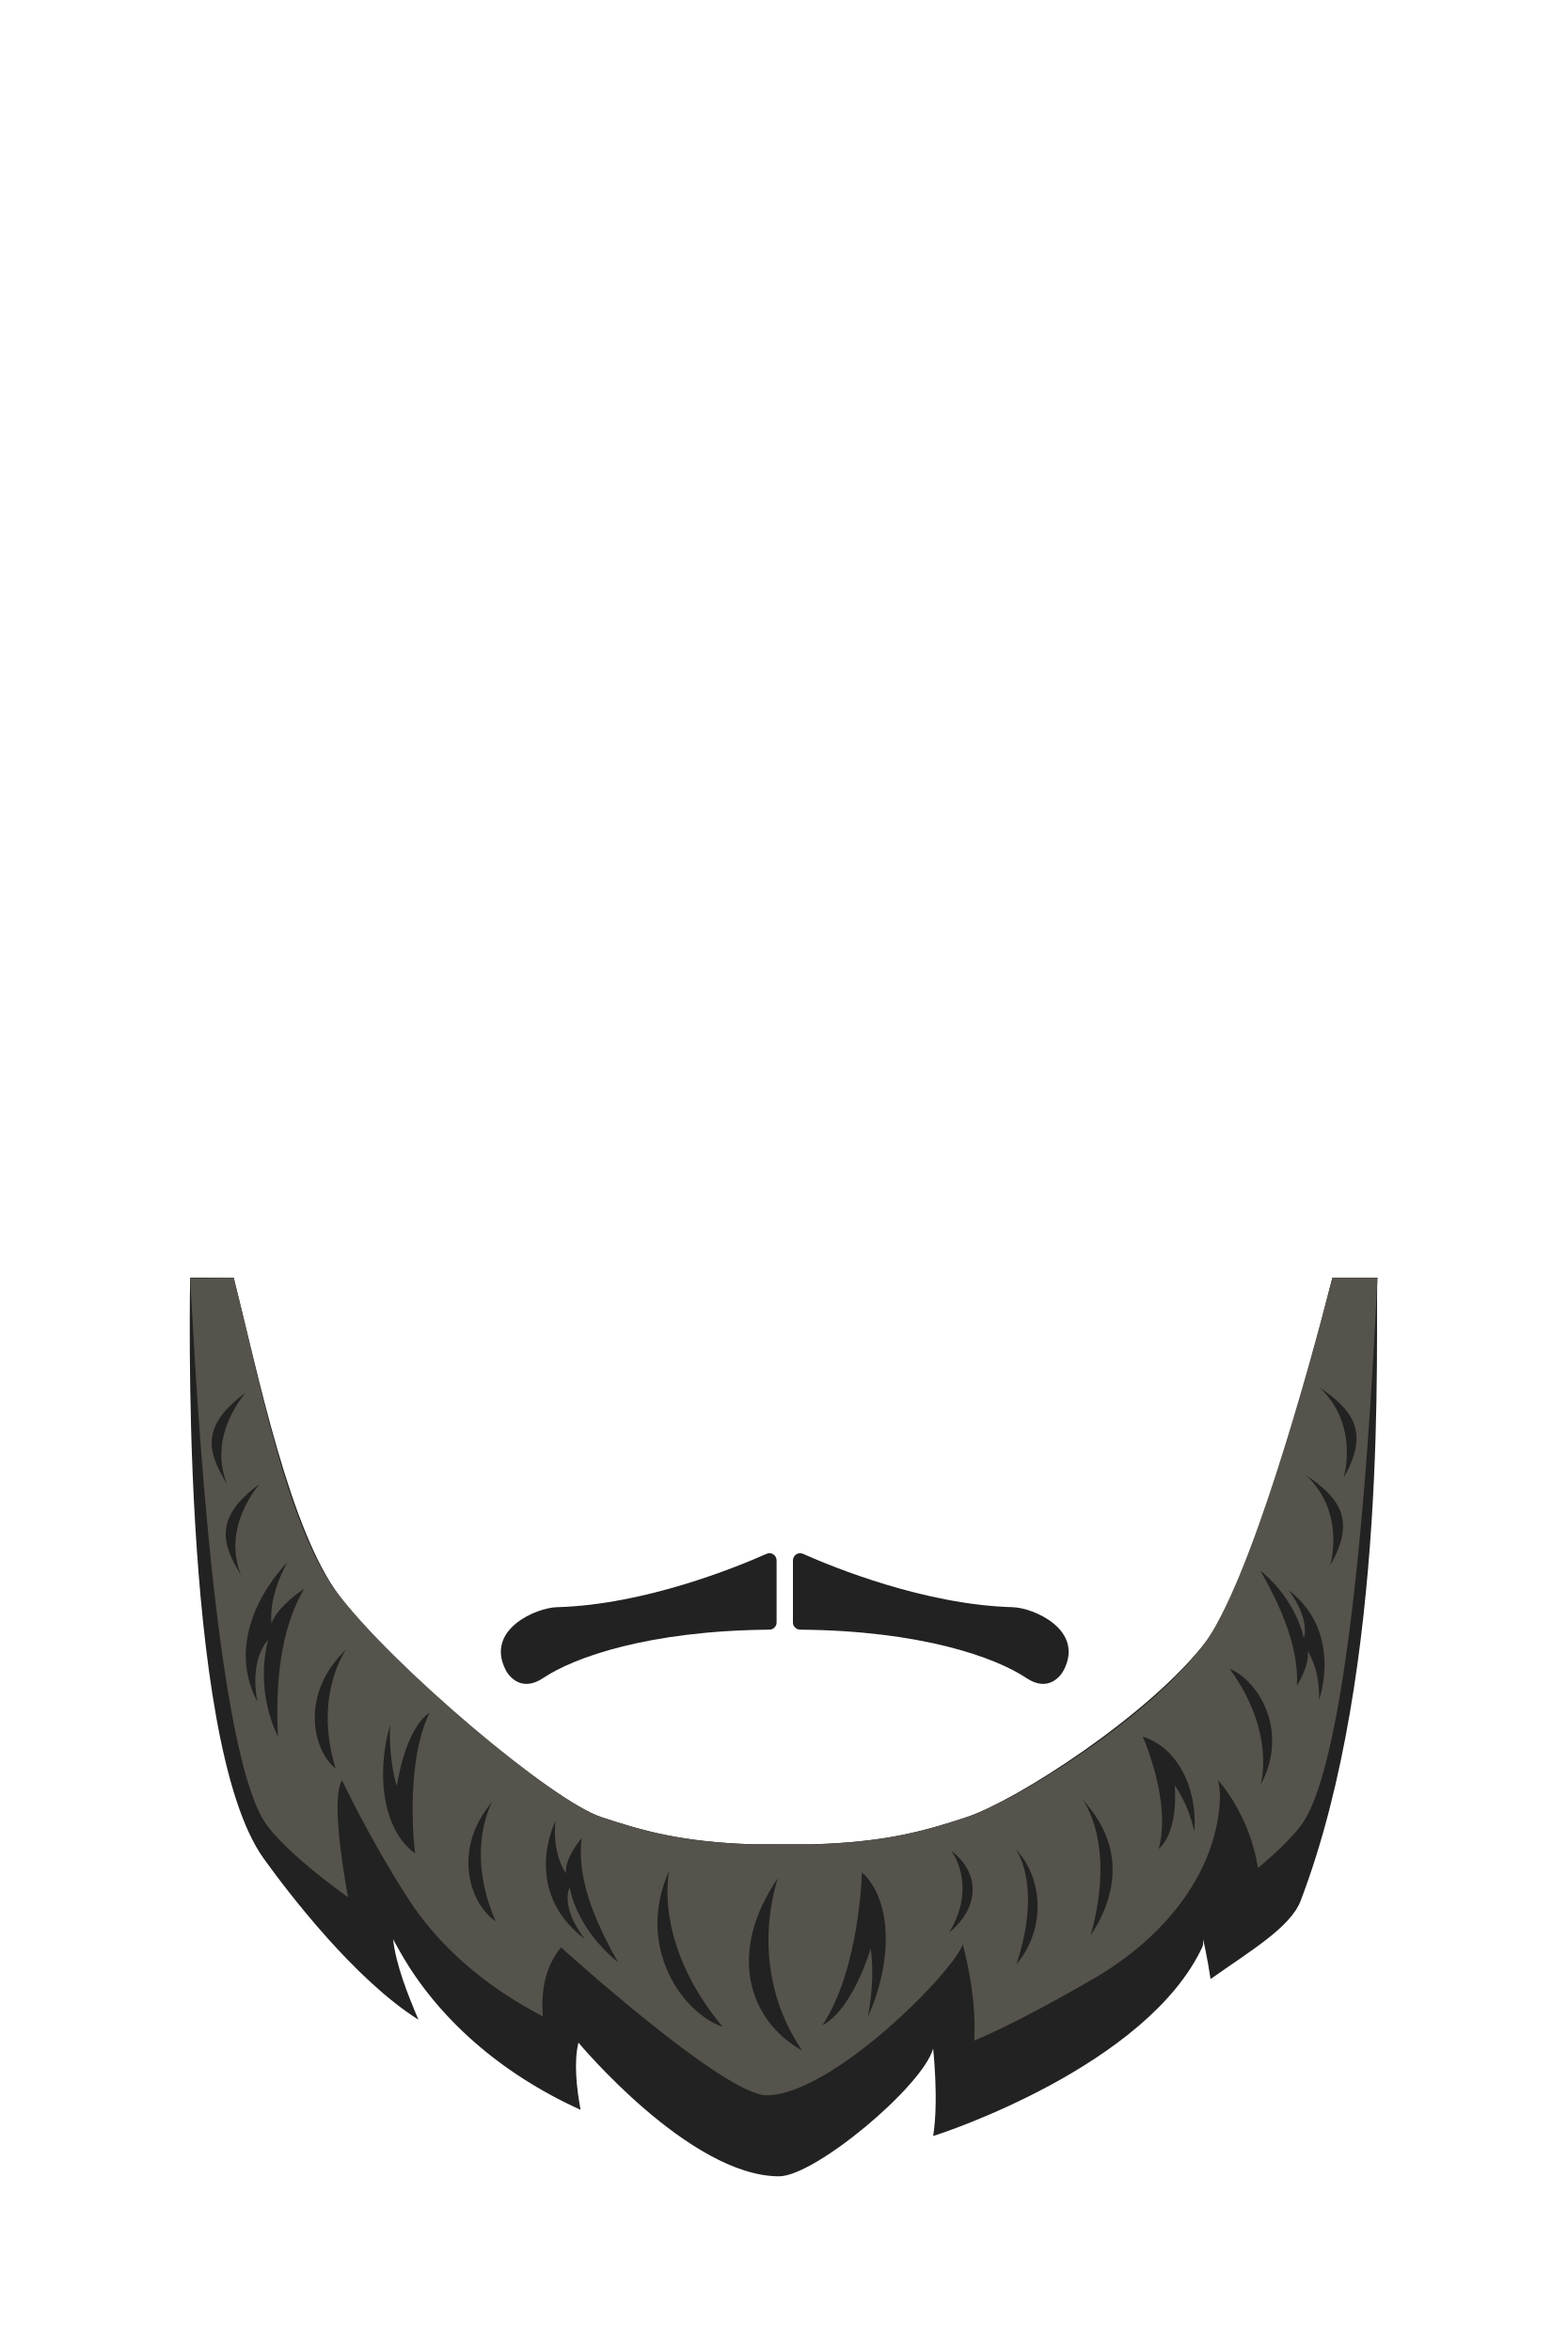
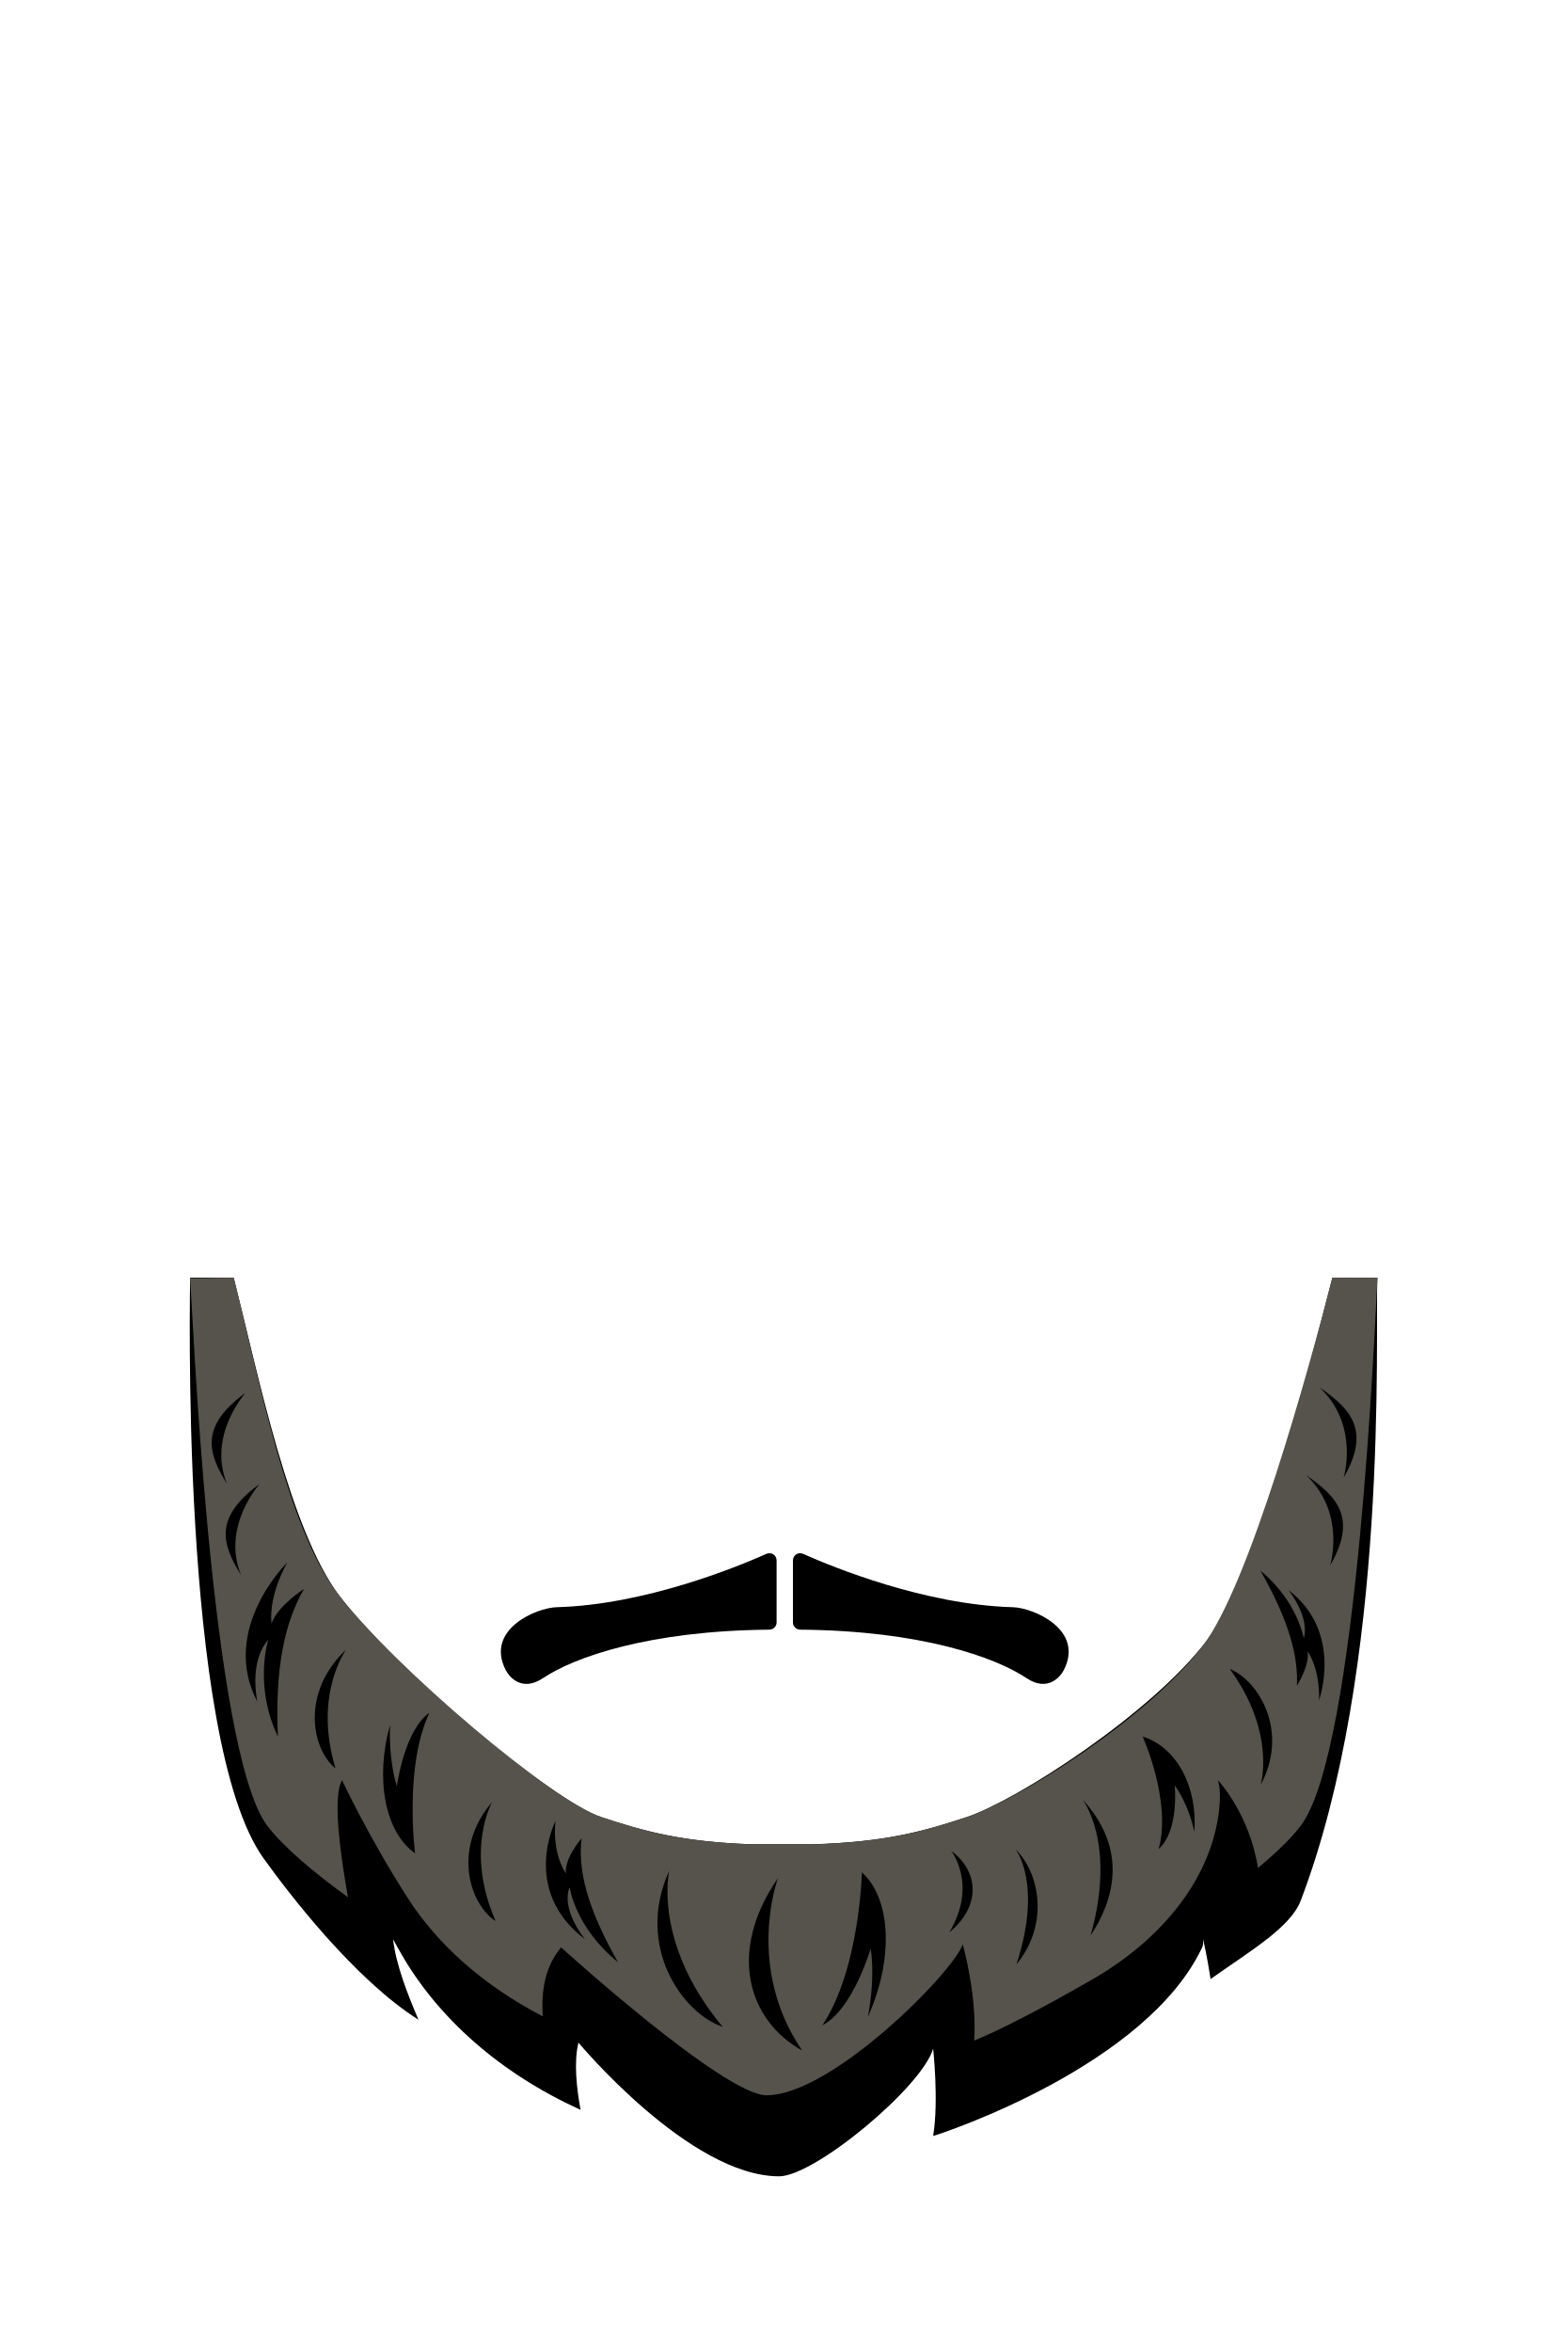
<svg xmlns="http://www.w3.org/2000/svg" id="Layer_1" version="1.1" viewBox="0 0 400 600">
  <defs>
    <style>
      .st0 {
        fill: #55534b;
      }

      .st1 {
-         fill: #222;
+         fill: $[hairColor];
      }
    </style>
  </defs>
  <g id="beard_8">
    <g id="beard">
      <path class="st1" d="M191.87,470.48c-17.91-.62-27.55-3.32-38.47-6.94-12.51-4.14-52.23-37.25-66.64-56.21-12.86-16.92-20.84-56.61-27.13-81.39h-11.13c.13-.32-2.96,117.91,18.78,148.17,6.33,8.82,23.19,30.84,39.49,41.12-2.82-6.59-5.79-14.22-6.47-20.52,0,0,.7,1.31,1.94,3.48,9.41,16.52,25.27,30.64,45.68,39.93.07.03.14.07.22.1-1.02-5.46-1.77-12.24-.54-17.14,0,0,28.36,34.1,51.18,34.1,9.15,0,36.56-22.89,39.31-32.57,0,0,1.47,13.24.01,22.28,2.47-.69,54.49-17.89,68.68-48.2.31-.67.18-1.37.2-1.99,0,0,1.04,4.41,1.9,10.16,10.05-7.12,20.4-13.18,22.99-19.98,22.7-59.47,18.97-144.4,19.57-158.95h-11.48c-6.3,24.66-19.52,76.11-32,92.52-14.41,18.96-48.77,40.94-61.28,45.08-11.1,3.68-20.95,6.4-39.45,6.95" />
      <g>
        <path class="st1" d="M195.59,396.38c-7.62,3.39-31.07,13-53.52,13.62-5.25.14-18.31,5.69-13.05,16.01.86,1.69,4.07,5.74,9.55,2.07,7.93-5.3,26.89-12.08,57.72-12.35,1.01,0,1.86-.81,1.86-1.82v-15.83c0-1.33-1.34-2.25-2.56-1.7Z" />
        <path class="st1" d="M258.4,410c-22.46-.62-45.9-10.22-53.52-13.62-1.22-.54-2.56.37-2.56,1.7v15.83c0,1.01.85,1.81,1.86,1.82,30.82.26,49.79,7.05,57.72,12.35,5.48,3.66,8.69-.39,9.55-2.07,5.26-10.32-7.81-15.87-13.05-16.01Z" />
      </g>
    </g>
    <path id="details" class="st0" d="M339.98,325.94c-6.3,24.3-21.16,78.21-33.04,93.85-14.41,18.96-47.73,39.61-60.24,43.76-11.1,3.68-20.95,6.4-39.45,6.95l-15.38-.02c-17.91-.62-27.55-3.32-38.47-6.94-12.51-4.14-53.01-38.32-67.42-57.28-12.86-16.92-20.06-55.54-26.35-80.32-5.75,0-11.25.34-11.13,0,.48,4.99,5.1,120.6,19.71,139.83,4.05,5.32,11.6,11.71,20.58,18.23-1.98-11.08-3.99-25.81-1.51-29.86,0,0,6.72,14.44,16.8,30.12,7.75,12.06,19.6,22.41,34.23,30.01.06.03.12.06.19.1-.49-6.73.68-12.8,4.66-17.59,0,0,41.56,37.73,52.44,37.73,16.58,0,47.69-31.42,50.04-38.51,0,0,3.68,12.82,2.93,24.55,5.94-2.36,17.58-8.31,30.46-15.78,18.15-10.54,30.33-26.27,32.08-43.49.28-2.76.21-5.2-.35-7.15,0,0,8.03,8.47,10.21,22.39,4.61-3.84,8.45-7.51,10.92-10.77,14.61-19.23,18.97-129.35,19.57-139.83-2.16,0-9.32.06-11.48,0ZM62.69,355.28s-9.84,10.83-4.77,23.26c-4.84-7.83-7.08-14.61,4.77-23.26ZM66.27,378.54s-9.84,10.83-4.77,23.26c-4.84-7.83-7.08-14.61,4.77-23.26ZM70.9,443c-6.2-13.01-2.46-24.64-2.46-24.64,0,0-4.83,4.41-2.8,15.73-9.68-18.62,7.68-35.52,7.68-35.52,0,0-4.8,7.98-4.05,15.59,1.53-4.47,8.31-8.84,8.31-8.84-4.84,8.36-7.48,19.91-6.67,37.67ZM85.62,451.13c-6.02-4.82-9.03-19.23,2.71-30.34,0,0-8.47,11.5-2.71,30.34ZM105.92,472.79c-7.74-5.42-10.24-19.11-6.4-32.74-.37,9.61,1.74,15.61,1.74,15.61,0,0,1.9-14.29,8.3-18.71-6.53,13.82-3.65,35.84-3.65,35.84ZM125.59,459.66s-7.08,12.2.87,30.42c-6.56-4.26-11.24-18.31-.87-30.42ZM145.36,481.47s-2.63,4.65,3.86,13.21c-16.5-12.6-7.47-30.14-7.47-30.14,0,0-1.14,7.49,2.65,13.39-.43-3.93,4.02-9,4.02-9-1.03,7.81,1.27,17.64,9.27,31.63-11.01-8.93-12.33-19.09-12.33-19.09ZM170.76,477.21s-4.33,18.31,13.63,39.84c-10.39-3.55-22.34-20.61-13.63-39.84ZM198.51,479.1s-8.45,22.57,6.16,43.99c-13.79-7.68-19.17-25.19-6.16-43.99ZM221.43,514.53c2.03-10.54.72-17.43.72-17.43,0,0-4.51,15.5-12.31,19.55,9.53-14.38,10.08-39.03,10.08-39.03,7.61,6.97,8.05,22.39,1.51,36.92ZM242.2,492.97c7.35-12.19.49-20.84.49-20.84,7.19,5.4,7.6,14.19-.49,20.84ZM259.35,501.1c6.78-20.62-.25-29.4-.25-29.4,6.97,7.14,7.98,20.17.25,29.4ZM278.27,493.76c6.7-23.84-2.13-34.8-2.13-34.8,10.71,11.68,9.24,23.97,2.13,34.8ZM304.75,467.29c-1.68-7.57-5.02-11.84-5.02-11.84,0,0,1.19,11.53-4.11,16.25,3.42-12.08-4.06-28.7-4.06-28.7,8.69,2.7,14.04,12.89,13.19,24.29ZM321.63,455.39s4.12-13.2-7.85-29.64c7.4,3.01,15.23,15.95,7.85,29.64ZM336.56,433.72s.49-7.2-2.92-12.52c.57,3.7-2.73,8.83-2.73,8.83.38-7.49-2.04-16.66-9.32-29.36,9.41,7.69,11.07,17.24,11.07,17.24,0,0,1.86-4.6-3.88-12.27,14.06,10.77,7.78,28.08,7.78,28.08ZM339.39,399.34s4.14-13.35-6.13-23.02c7.98,5.51,13.11,10.97,6.13,23.02ZM336.7,353.94c7.98,5.51,13.11,10.97,6.13,23.02,0,0,4.14-13.35-6.13-23.02Z" />
  </g>
</svg>
